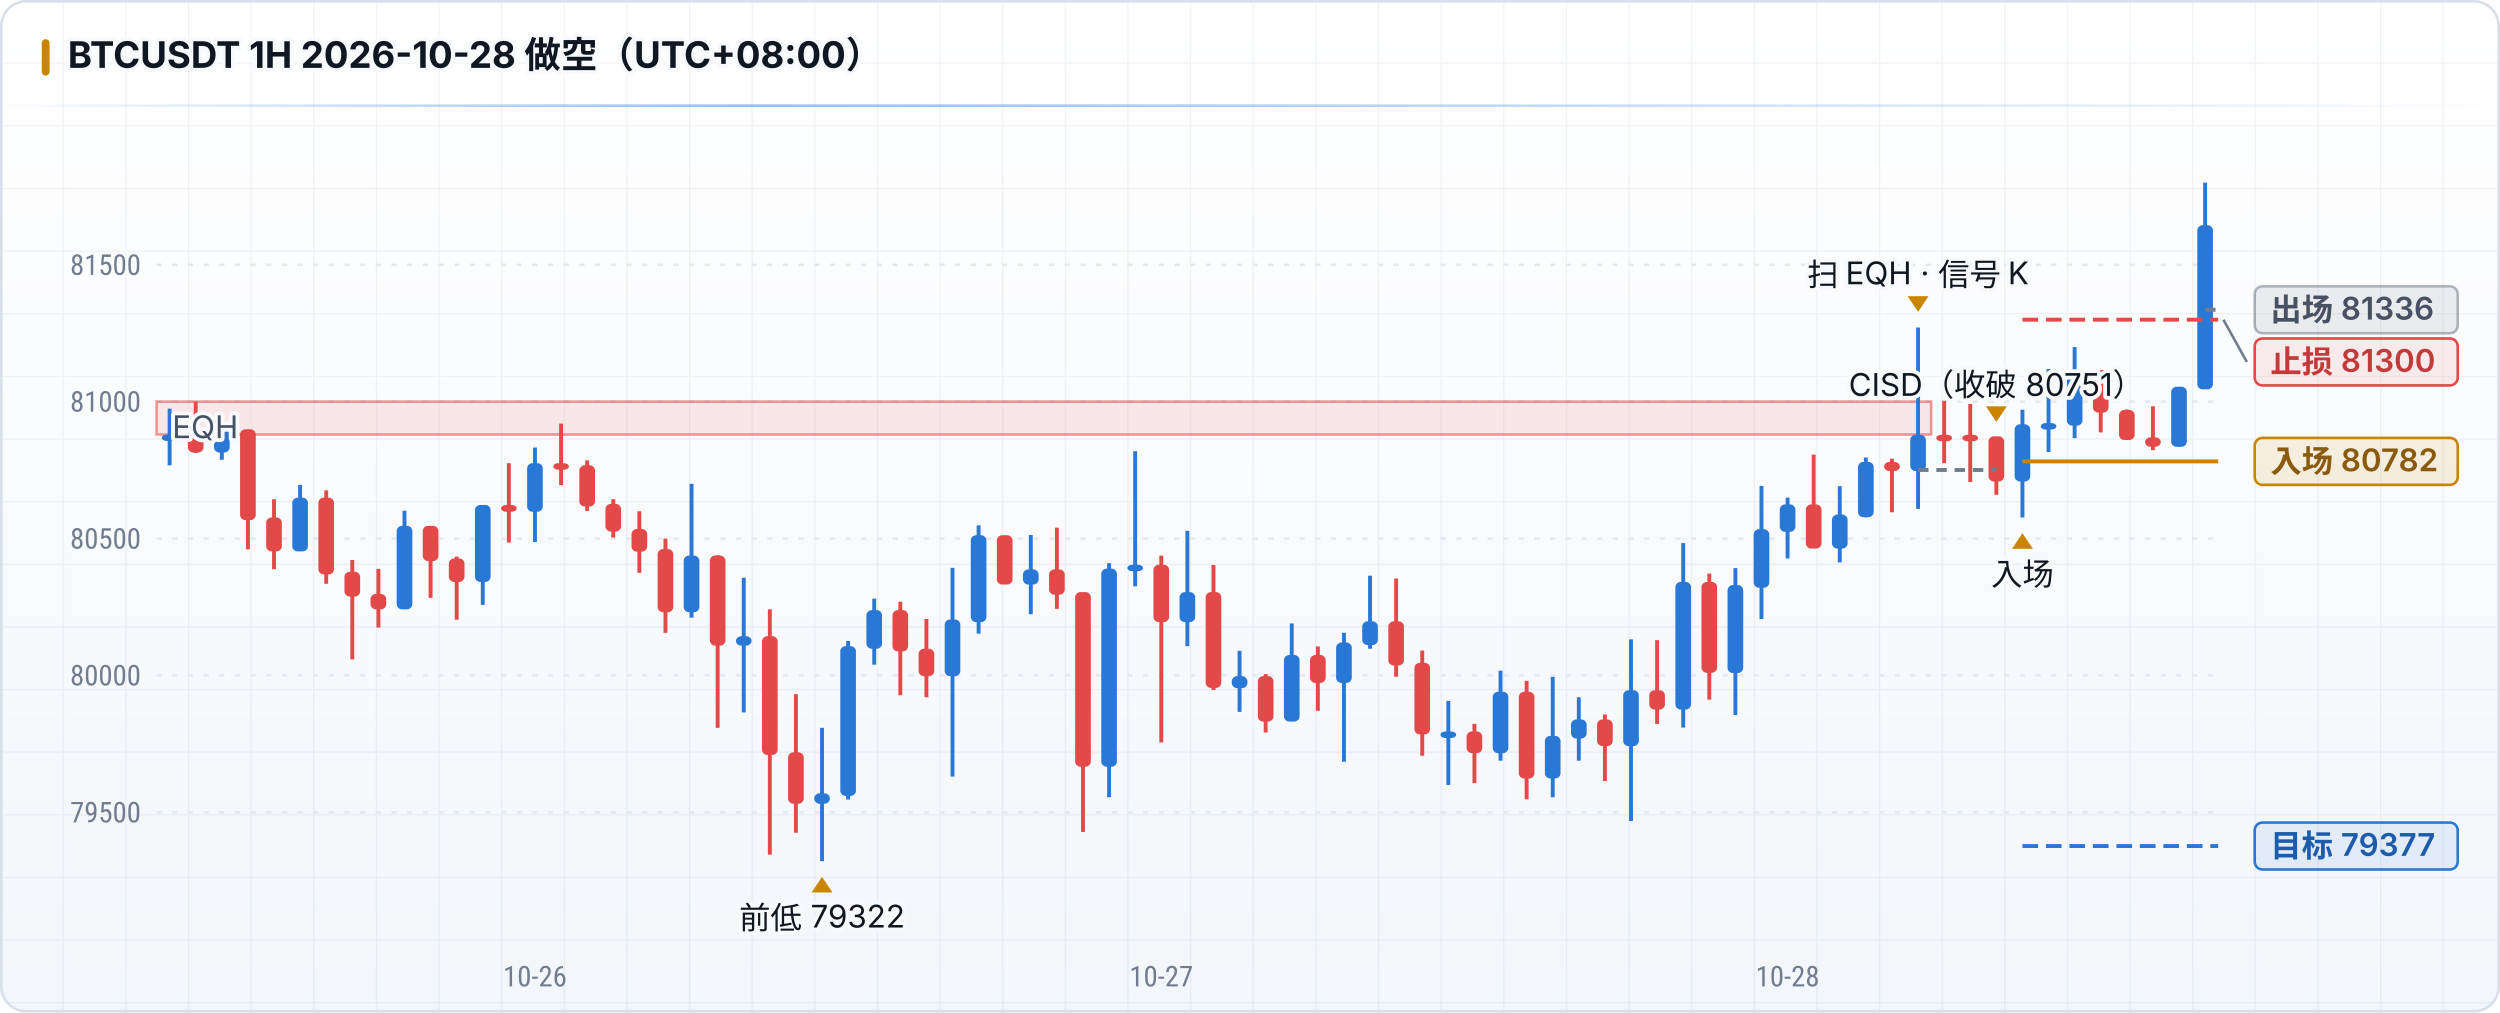
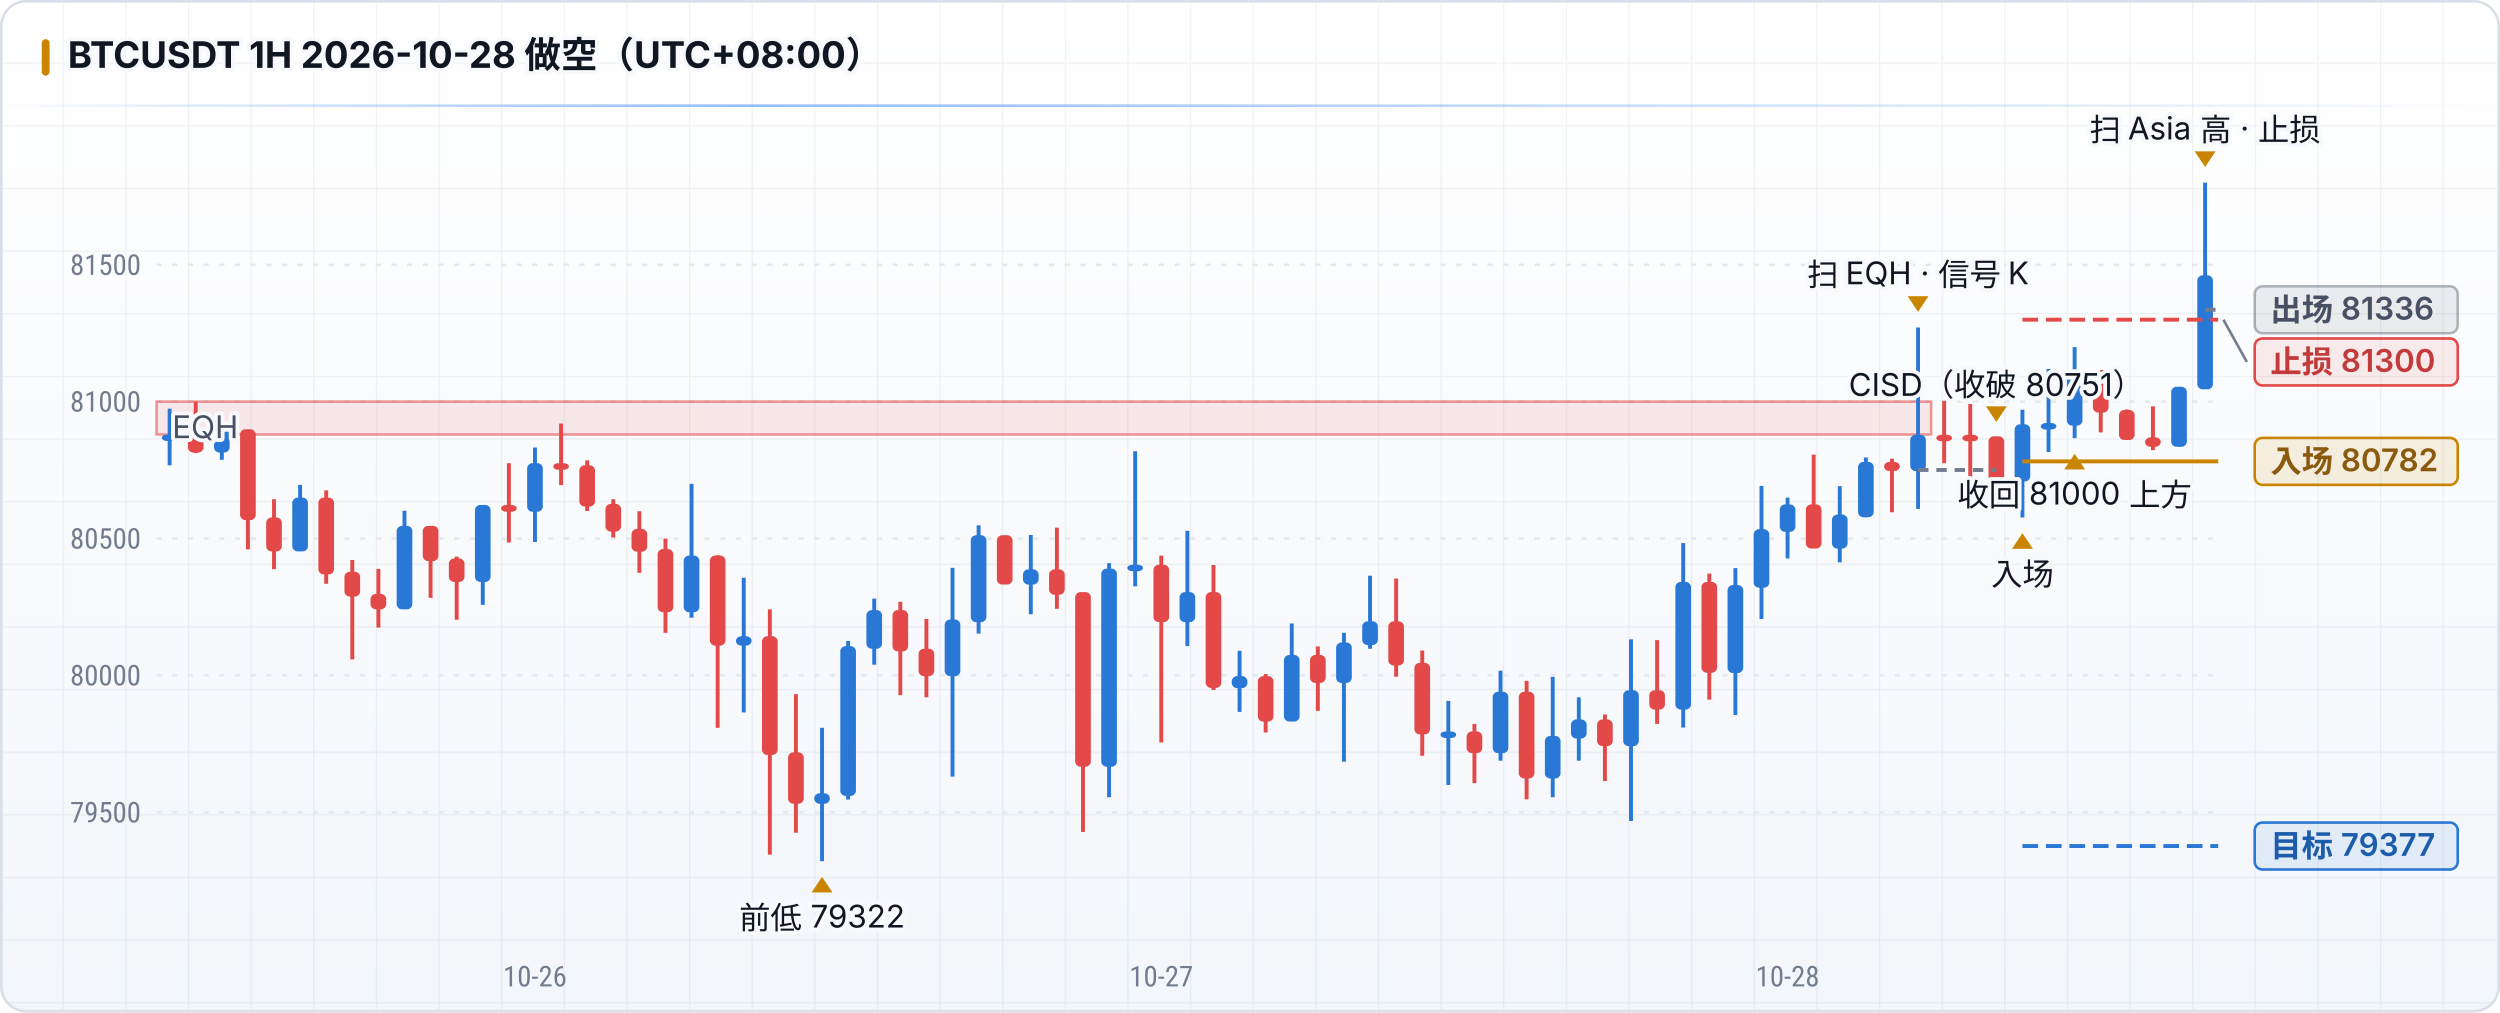
<svg xmlns="http://www.w3.org/2000/svg" width="958" height="388" viewBox="0 0 958 388" role="img" aria-label="BTCUSDT 1H  2026-10-28 做空（UTC+08:00）">
  <style>
  .bg { fill: url(#bg); }
  .bg-grid { stroke: rgba(28, 60, 110, 0.06); }
  .frame { fill: none; stroke: #d8dfe9; }
  .title-mark { fill: #c98500; }
  .title { fill: #111722; font-weight: 650; font-size: 14px; }
  text { font-family: -apple-system, BlinkMacSystemFont, 'PingFang SC', 'Microsoft YaHei', sans-serif; font-size: 12px; fill: #111722; paint-order: stroke; stroke: #f7f9fc; stroke-width: 3px; stroke-linejoin: round; }
  .muted { fill: #475163; }
  .wick { stroke-width: 1.5; }
  .up { fill: #2a78d6; stroke: #2a78d6; }
  .down { fill: #e34948; stroke: #e34948; }
  .z-bull { fill: rgba(42, 120, 214, 0.13); stroke: rgba(42, 120, 214, 0.55); }
  .z-bear { fill: rgba(227, 73, 72, 0.11); stroke: rgba(227, 73, 72, 0.55); }
  .z-neutral { fill: rgba(71, 81, 99, 0.09); stroke: rgba(71, 81, 99, 0.25); stroke-dasharray: 2 3; }
  .z-accent { fill: rgba(212, 145, 34, 0.18); stroke: rgba(201, 133, 0, 0.75); }
  .l-neutral { stroke: #717c8e; stroke-dasharray: 4 3; }
  .l-stop { stroke: #e34948; stroke-dasharray: 6 3; }
  .l-target { stroke: #2a78d6; stroke-dasharray: 6 3; }
  .l-entry { stroke: #c98500; }
  .bracket { stroke: #717c8e; fill: none; }
  .grid { stroke: #e4e9f0; stroke-dasharray: 2 4; }
  .tick { font-family: 'DIN Alternate', 'Bahnschrift', 'Roboto Condensed', sans-serif; font-size: 11px; fill: #717c8e; stroke: none; }
  .arrow { fill: #c98500; stroke: none; }
  .tag rect { stroke-width: 1; }
  .tag text { stroke: none; font-weight: 600; }
  .t-neutral rect { fill: rgba(71, 81, 99, 0.1); stroke: rgba(71, 81, 99, 0.4); }
  .t-neutral text { fill: #475163; }
  .t-stop rect, .t-bear rect { fill: rgba(227, 73, 72, 0.1); stroke: #e34948; }
  .t-stop text, .t-bear text { fill: #c23a3a; }
  .t-target rect, .t-bull rect { fill: rgba(42, 120, 214, 0.1); stroke: #2a78d6; }
  .t-target text, .t-bull text { fill: #1c5cab; }
  .t-entry rect, .t-accent rect { fill: rgba(212, 145, 34, 0.14); stroke: #c98500; }
  .t-entry text, .t-accent text { fill: #8a5a0e; }
  @media (prefers-color-scheme: dark) {
    .bg-grid { stroke: rgba(110, 160, 230, 0.06); }
    .frame { stroke: #1c2839; }
    .title-mark { fill: #f0b44c; }
    .title, text { fill: #e3eaf4; }
    text { stroke: #0a111d; }
    .muted { fill: #a0b0c5; }
    .up { fill: #3d8bff; stroke: #3d8bff; }
    .down { fill: #f2555f; stroke: #f2555f; }
    .candles { filter: url(#glow); }
    .z-bull { fill: rgba(61, 139, 255, 0.14); stroke: rgba(61, 139, 255, 0.6); }
    .z-bear { fill: rgba(242, 85, 95, 0.13); stroke: rgba(242, 85, 95, 0.6); }
    .z-neutral { fill: rgba(160, 176, 197, 0.08); stroke: rgba(160, 176, 197, 0.25); }
    .z-accent { fill: rgba(240, 180, 76, 0.16); stroke: rgba(240, 180, 76, 0.75); }
    .l-neutral, .bracket { stroke: #8293ab; }
    .l-stop { stroke: #f2555f; }
    .l-target { stroke: #3d8bff; }
    .l-entry { stroke: #f0b44c; }
    .grid { stroke: #182334; }
    .tick { fill: #70829b; }
    .arrow { fill: #f0b44c; }
    .t-neutral rect { fill: rgba(160, 176, 197, 0.1); stroke: rgba(160, 176, 197, 0.45); }
    .t-neutral text { fill: #c5d0de; }
    .t-stop rect, .t-bear rect { fill: rgba(242, 85, 95, 0.16); stroke: #f2555f; }
    .t-stop text, .t-bear text { fill: #ff8f98; }
    .t-target rect, .t-bull rect { fill: rgba(61, 139, 255, 0.16); stroke: #3d8bff; }
    .t-target text, .t-bull text { fill: #8cc3ff; }
    .t-entry rect, .t-accent rect { fill: rgba(240, 180, 76, 0.16); stroke: #f0b44c; }
    .t-entry text, .t-accent text { fill: #ffd38a; }
  }
</style>
  <defs>
    <linearGradient id="bg" x1="0" y1="0" x2="0" y2="1">
      <stop offset="0" stop-color="#ffffff" />
      <stop offset="1" stop-color="#f3f6fa" />
    </linearGradient>
    <linearGradient id="edge" x1="0" y1="0" x2="1" y2="0">
      <stop offset="0" stop-color="#3d8bff" stop-opacity="0" />
      <stop offset="0.3" stop-color="#3d8bff" stop-opacity="0.55" />
      <stop offset="1" stop-color="#3d8bff" stop-opacity="0" />
    </linearGradient>
    <pattern id="paper" width="24" height="24" patternUnits="userSpaceOnUse">
      <path class="bg-grid" d="M24 0H0V24" fill="none" />
    </pattern>
    <filter id="glow" x="-50%" y="-10%" width="200%" height="120%">
      <feGaussianBlur stdDeviation="2.2" result="b" />
      <feMerge>
        <feMergeNode in="b" />
        <feMergeNode in="SourceGraphic" />
      </feMerge>
    </filter>
    <style>@media (prefers-color-scheme: dark) { #bg stop:first-child { stop-color: #0f1828; } #bg stop:last-child { stop-color: #070c16; } }</style>
  </defs>
  <rect class="bg" width="958" height="388" rx="10" />
  <rect width="958" height="388" rx="10" fill="url(#paper)" />
  <rect class="frame" x="0.5" y="0.5" width="957" height="387" rx="9.5" />
  <rect fill="url(#edge)" x="0" y="40" width="958" height="1" />
  <rect class="title-mark" x="16" y="15" width="3" height="14" rx="1.5" />
  <text class="title" x="26" y="26">BTCUSDT 1H  2026-10-28 做空（UTC+08:00）</text>
  <line class="grid" x1="60" x2="850" y1="311.3" y2="311.3" />
  <text class="tick" x="54" y="311.3" dy="0.35em" text-anchor="end">79500</text>
  <line class="grid" x1="60" x2="850" y1="258.8" y2="258.8" />
  <text class="tick" x="54" y="258.8" dy="0.35em" text-anchor="end">80000</text>
  <line class="grid" x1="60" x2="850" y1="206.4" y2="206.4" />
  <text class="tick" x="54" y="206.4" dy="0.35em" text-anchor="end">80500</text>
  <line class="grid" x1="60" x2="850" y1="153.9" y2="153.9" />
  <text class="tick" x="54" y="153.9" dy="0.35em" text-anchor="end">81000</text>
  <line class="grid" x1="60" x2="850" y1="101.5" y2="101.5" />
  <text class="tick" x="54" y="101.5" dy="0.35em" text-anchor="end">81500</text>
  <text class="tick" x="205" y="378" text-anchor="middle">10-26</text>
  <text class="tick" x="445" y="378" text-anchor="middle">10-27</text>
  <text class="tick" x="685" y="378" text-anchor="middle">10-28</text>
  <rect class="z-bear" x="60" y="153.9" width="680" height="12.6" />
  <g class="candles">
    <line class="wick up" x1="65" x2="65" y1="156.6" y2="178.3" />
    <rect class="up" x="62.5" y="167" width="5" height="1.5" rx="1.5" />
    <line class="wick down" x1="75" x2="75" y1="153.9" y2="173.6" />
    <rect class="down" x="72.5" y="167" width="5" height="5.9" rx="1.5" />
    <line class="wick up" x1="85" x2="85" y1="161.3" y2="176.2" />
    <rect class="up" x="82.5" y="165" width="5" height="7.9" rx="1.5" />
    <line class="wick down" x1="95" x2="95" y1="164.7" y2="210.5" />
    <rect class="down" x="92.5" y="165" width="5" height="33.8" rx="1.5" />
    <line class="wick down" x1="105" x2="105" y1="191.3" y2="218.1" />
    <rect class="down" x="102.5" y="198.8" width="5" height="12" rx="1.5" />
    <line class="wick up" x1="115" x2="115" y1="185.8" y2="210.8" />
    <rect class="up" x="112.5" y="191.2" width="5" height="19.6" rx="1.5" />
    <line class="wick down" x1="125" x2="125" y1="187.9" y2="223.7" />
    <rect class="down" x="122.5" y="191.2" width="5" height="28.4" rx="1.5" />
    <line class="wick down" x1="135" x2="135" y1="214.6" y2="252.7" />
    <rect class="down" x="132.5" y="219.6" width="5" height="8.5" rx="1.5" />
    <line class="wick down" x1="145" x2="145" y1="218" y2="240.5" />
    <rect class="down" x="142.5" y="228.1" width="5" height="4.9" rx="1.5" />
    <line class="wick up" x1="155" x2="155" y1="195.7" y2="233" />
    <rect class="up" x="152.5" y="202" width="5" height="31" rx="1.5" />
    <line class="wick down" x1="165" x2="165" y1="202" y2="229.1" />
    <rect class="down" x="162.5" y="202" width="5" height="12.5" rx="1.5" />
    <line class="wick down" x1="175" x2="175" y1="213.3" y2="237.5" />
    <rect class="down" x="172.5" y="214.5" width="5" height="8" rx="1.5" />
    <line class="wick up" x1="185" x2="185" y1="194" y2="231.8" />
    <rect class="up" x="182.5" y="194" width="5" height="28.5" rx="1.5" />
    <line class="wick down" x1="195" x2="195" y1="177.5" y2="207.9" />
    <rect class="down" x="192.5" y="194" width="5" height="1.6" rx="1.5" />
    <line class="wick up" x1="205" x2="205" y1="171.5" y2="207.7" />
    <rect class="up" x="202.5" y="178" width="5" height="17.6" rx="1.5" />
    <line class="wick down" x1="215" x2="215" y1="162.3" y2="185.9" />
    <rect class="down" x="212.5" y="178" width="5" height="1.5" rx="1.5" />
    <line class="wick down" x1="225" x2="225" y1="176.4" y2="195.8" />
    <rect class="down" x="222.5" y="178.8" width="5" height="14.8" rx="1.5" />
    <line class="wick down" x1="235" x2="235" y1="191.3" y2="206" />
    <rect class="down" x="232.5" y="193.6" width="5" height="9.6" rx="1.5" />
    <line class="wick down" x1="245" x2="245" y1="195.9" y2="219.5" />
    <rect class="down" x="242.5" y="203.2" width="5" height="7.7" rx="1.5" />
    <line class="wick down" x1="255" x2="255" y1="206.4" y2="242.5" />
    <rect class="down" x="252.5" y="210.9" width="5" height="23.2" rx="1.5" />
    <line class="wick up" x1="265" x2="265" y1="185.4" y2="236.7" />
    <rect class="up" x="262.5" y="213.4" width="5" height="20.7" rx="1.5" />
    <line class="wick down" x1="275" x2="275" y1="212.8" y2="278.9" />
    <rect class="down" x="272.5" y="213.4" width="5" height="33.5" rx="1.5" />
    <line class="wick up" x1="285" x2="285" y1="221.4" y2="273" />
    <rect class="up" x="282.5" y="244.3" width="5" height="2.6" rx="1.5" />
    <line class="wick down" x1="295" x2="295" y1="233.5" y2="327.5" />
    <rect class="down" x="292.5" y="244.3" width="5" height="44.5" rx="1.5" />
    <line class="wick down" x1="305" x2="305" y1="266" y2="319.1" />
    <rect class="down" x="302.5" y="288.8" width="5" height="18.7" rx="1.5" />
    <line class="wick up" x1="315" x2="315" y1="278.9" y2="330" />
    <rect class="up" x="312.5" y="304.5" width="5" height="3" rx="1.5" />
    <line class="wick up" x1="325" x2="325" y1="245.6" y2="306.4" />
    <rect class="up" x="322.5" y="248.1" width="5" height="56.4" rx="1.5" />
    <line class="wick up" x1="335" x2="335" y1="229.4" y2="254.7" />
    <rect class="up" x="332.5" y="234.3" width="5" height="13.8" rx="1.5" />
    <line class="wick down" x1="345" x2="345" y1="230.6" y2="266.4" />
    <rect class="down" x="342.5" y="234.3" width="5" height="14.8" rx="1.5" />
    <line class="wick down" x1="355" x2="355" y1="237.2" y2="267.2" />
    <rect class="down" x="352.5" y="249.1" width="5" height="9.5" rx="1.5" />
    <line class="wick up" x1="365" x2="365" y1="217.6" y2="297.6" />
    <rect class="up" x="362.5" y="237.9" width="5" height="20.7" rx="1.5" />
    <line class="wick up" x1="375" x2="375" y1="201.3" y2="242.8" />
    <rect class="up" x="372.5" y="205.6" width="5" height="32.3" rx="1.5" />
    <line class="wick down" x1="385" x2="385" y1="205.6" y2="223.5" />
    <rect class="down" x="382.5" y="205.6" width="5" height="17.9" rx="1.5" />
    <line class="wick up" x1="395" x2="395" y1="205" y2="235.4" />
    <rect class="up" x="392.5" y="218.7" width="5" height="4.8" rx="1.5" />
    <line class="wick down" x1="405" x2="405" y1="202.2" y2="233.3" />
    <rect class="down" x="402.5" y="218.7" width="5" height="8.7" rx="1.5" />
    <line class="wick down" x1="415" x2="415" y1="227.4" y2="318.8" />
    <rect class="down" x="412.5" y="227.4" width="5" height="65.9" rx="1.5" />
    <line class="wick up" x1="425" x2="425" y1="215.8" y2="305.5" />
    <rect class="up" x="422.5" y="218.4" width="5" height="74.9" rx="1.5" />
    <line class="wick up" x1="435" x2="435" y1="172.9" y2="224.7" />
    <rect class="up" x="432.5" y="216.9" width="5" height="1.5" rx="1.5" />
    <line class="wick down" x1="445" x2="445" y1="212.9" y2="284.5" />
    <rect class="down" x="442.5" y="216.9" width="5" height="21" rx="1.5" />
    <line class="wick up" x1="455" x2="455" y1="203.4" y2="247.6" />
    <rect class="up" x="452.5" y="227.4" width="5" height="10.5" rx="1.5" />
    <line class="wick down" x1="465" x2="465" y1="216.5" y2="264.4" />
    <rect class="down" x="462.5" y="227.4" width="5" height="35.7" rx="1.5" />
    <line class="wick up" x1="475" x2="475" y1="249.4" y2="272.8" />
    <rect class="up" x="472.5" y="259.6" width="5" height="3.6" rx="1.5" />
    <line class="wick down" x1="485" x2="485" y1="258.3" y2="280.7" />
    <rect class="down" x="482.5" y="259.6" width="5" height="16.4" rx="1.5" />
    <line class="wick up" x1="495" x2="495" y1="238.9" y2="276" />
    <rect class="up" x="492.5" y="251.5" width="5" height="24.5" rx="1.5" />
    <line class="wick down" x1="505" x2="505" y1="247.7" y2="272.4" />
    <rect class="down" x="502.5" y="251.5" width="5" height="9.7" rx="1.5" />
    <line class="wick up" x1="515" x2="515" y1="242.5" y2="291.9" />
    <rect class="up" x="512.5" y="246.7" width="5" height="14.5" rx="1.5" />
    <line class="wick up" x1="525" x2="525" y1="220.6" y2="248.6" />
    <rect class="up" x="522.5" y="238.6" width="5" height="8.1" rx="1.5" />
    <line class="wick down" x1="535" x2="535" y1="221.7" y2="259.3" />
    <rect class="down" x="532.5" y="238.6" width="5" height="15.9" rx="1.5" />
    <line class="wick down" x1="545" x2="545" y1="249.3" y2="289.6" />
    <rect class="down" x="542.5" y="254.5" width="5" height="26.4" rx="1.5" />
    <line class="wick up" x1="555" x2="555" y1="268.6" y2="300.8" />
    <rect class="up" x="552.5" y="280.8" width="5" height="1.5" rx="1.5" />
    <line class="wick down" x1="565" x2="565" y1="277.4" y2="300.1" />
    <rect class="down" x="562.5" y="280.8" width="5" height="7.3" rx="1.5" />
    <line class="wick up" x1="575" x2="575" y1="257" y2="291.5" />
    <rect class="up" x="572.5" y="265.6" width="5" height="22.5" rx="1.5" />
    <line class="wick down" x1="585" x2="585" y1="260.9" y2="306.3" />
    <rect class="down" x="582.5" y="265.6" width="5" height="32.2" rx="1.5" />
    <line class="wick up" x1="595" x2="595" y1="259.4" y2="305.5" />
    <rect class="up" x="592.5" y="282.5" width="5" height="15.3" rx="1.5" />
    <line class="wick up" x1="605" x2="605" y1="267.2" y2="291.5" />
    <rect class="up" x="602.5" y="276.2" width="5" height="6.3" rx="1.5" />
    <line class="wick down" x1="615" x2="615" y1="273.8" y2="299.3" />
    <rect class="down" x="612.5" y="276.2" width="5" height="9.2" rx="1.5" />
    <line class="wick up" x1="625" x2="625" y1="245" y2="314.6" />
    <rect class="up" x="622.5" y="265" width="5" height="20.4" rx="1.5" />
    <line class="wick down" x1="635" x2="635" y1="245.3" y2="277.4" />
    <rect class="down" x="632.5" y="265" width="5" height="6.4" rx="1.5" />
    <line class="wick up" x1="645" x2="645" y1="208.1" y2="278.8" />
    <rect class="up" x="642.5" y="223.5" width="5" height="47.9" rx="1.5" />
    <line class="wick down" x1="655" x2="655" y1="219.8" y2="268.1" />
    <rect class="down" x="652.5" y="223.5" width="5" height="33.8" rx="1.5" />
    <line class="wick up" x1="665" x2="665" y1="217.7" y2="274" />
    <rect class="up" x="662.5" y="224.7" width="5" height="32.7" rx="1.5" />
    <line class="wick up" x1="675" x2="675" y1="186.2" y2="237.2" />
    <rect class="up" x="672.5" y="203.3" width="5" height="21.4" rx="1.5" />
    <line class="wick up" x1="685" x2="685" y1="190.7" y2="214" />
    <rect class="up" x="682.5" y="193.8" width="5" height="9.5" rx="1.5" />
    <line class="wick down" x1="695" x2="695" y1="174.2" y2="209.7" />
    <rect class="down" x="692.5" y="193.8" width="5" height="15.9" rx="1.5" />
    <line class="wick up" x1="705" x2="705" y1="186.3" y2="215.5" />
    <rect class="up" x="702.5" y="197.7" width="5" height="12" rx="1.5" />
    <line class="wick up" x1="715" x2="715" y1="175.3" y2="198.2" />
    <rect class="up" x="712.5" y="177.5" width="5" height="20.2" rx="1.5" />
    <line class="wick down" x1="725" x2="725" y1="175.8" y2="196.3" />
    <rect class="down" x="722.5" y="177.5" width="5" height="2.5" rx="1.5" />
    <line class="wick up" x1="735" x2="735" y1="125.5" y2="195" />
    <rect class="up" x="732.5" y="167.1" width="5" height="12.9" rx="1.5" />
    <line class="wick down" x1="745" x2="745" y1="153.6" y2="177.5" />
    <rect class="down" x="742.5" y="167.1" width="5" height="1.5" rx="1.5" />
    <line class="wick down" x1="755" x2="755" y1="154.8" y2="184.7" />
    <rect class="down" x="752.5" y="167.1" width="5" height="1.5" rx="1.5" />
    <line class="wick down" x1="765" x2="765" y1="167.7" y2="189.6" />
    <rect class="down" x="762.5" y="167.7" width="5" height="16.3" rx="1.5" />
    <line class="wick up" x1="775" x2="775" y1="157" y2="198.3" />
    <rect class="up" x="772.5" y="163.1" width="5" height="20.9" rx="1.5" />
    <line class="wick up" x1="785" x2="785" y1="141.4" y2="173.2" />
    <rect class="up" x="782.5" y="162.6" width="5" height="1.5" rx="1.5" />
    <line class="wick up" x1="795" x2="795" y1="133" y2="167.9" />
    <rect class="up" x="792.5" y="142.3" width="5" height="20.3" rx="1.5" />
    <line class="wick down" x1="805" x2="805" y1="141.9" y2="165.7" />
    <rect class="down" x="802.5" y="142.3" width="5" height="15.3" rx="1.5" />
    <line class="wick down" x1="815" x2="815" y1="156.9" y2="168.4" />
    <rect class="down" x="812.5" y="157.6" width="5" height="10.5" rx="1.5" />
    <line class="wick down" x1="825" x2="825" y1="155.7" y2="172.5" />
    <rect class="down" x="822.5" y="168.1" width="5" height="2.6" rx="1.5" />
    <line class="wick up" x1="835" x2="835" y1="148.7" y2="171.1" />
    <rect class="up" x="832.5" y="148.7" width="5" height="22" rx="1.5" />
    <line class="wick up" x1="845" x2="845" y1="70" y2="148.7" />
-     <rect class="up" x="842.5" y="86.8" width="5" height="61.9" rx="1.5" />
+     <rect class="up" x="842.5" y="106" width="5" height="42.7" rx="1.5" />
  </g>
  <line class="l-target" x1="775" x2="850" y1="324.2" y2="324.2" stroke-width="1.5" />
  <line class="l-stop" x1="775" x2="850" y1="122.5" y2="122.5" stroke-width="1.5" />
  <line class="l-entry" x1="775" x2="850" y1="176.8" y2="176.8" stroke-width="1.5" />
  <line class="l-neutral" x1="845" x2="850" y1="118.7" y2="118.7" stroke-width="1.5" />
  <line class="l-neutral" x1="735" x2="765" y1="180.1" y2="180.1" stroke-width="1.5" />
  <text class="muted" x="66" y="167.9">EQH</text>
  <g class="tag t-target">
    <rect x="864" y="315.2" width="77.8" height="18" rx="3" />
    <text x="870" y="324.2" dy="0.35em">目标 79377</text>
  </g>
  <path class="bracket" d="M852,122.5 L861,138.7" />
  <g class="tag t-stop">
    <rect x="864" y="129.7" width="77.8" height="18" rx="3" />
    <text x="870" y="138.7" dy="0.35em">止损 81300</text>
  </g>
  <g class="tag t-entry">
    <rect x="864" y="167.8" width="77.8" height="18" rx="3" />
    <text x="870" y="176.8" dy="0.35em">入场 80782</text>
  </g>
  <g class="tag t-neutral">
    <rect x="864" y="109.7" width="77.8" height="18" rx="3" />
    <text x="870" y="118.7" dy="0.35em">出场 81336</text>
  </g>
  <path class="arrow" d="M775,204.3 l-4,6 h8 z" />
  <text x="775" y="224.3" text-anchor="middle">入场</text>
  <path class="arrow" d="M315,336 l-4,6 h8 z" />
  <text x="315" y="356" text-anchor="middle">前低 79322</text>
  <path class="arrow" d="M735,119.5 l-4,-6 h8 z" />
  <text x="735" y="109.5" text-anchor="middle">扫 EQH · 信号 K</text>
  <path class="arrow" d="M765,161.7 l-4,-6 h8 z" />
  <text x="765" y="151.7" text-anchor="middle">CISD（收破 80751）</text>
+   <path class="arrow" d="M795,173.9 l-4,6 h8 z" />
+   <text x="795" y="193.9" text-anchor="middle">收回 81000 上方</text>
+   <path class="arrow" d="M845,64 l-4,-6 h8 z" />
+   <text x="845" y="54" text-anchor="middle">扫 Asia 高 · 止损</text>
</svg>
